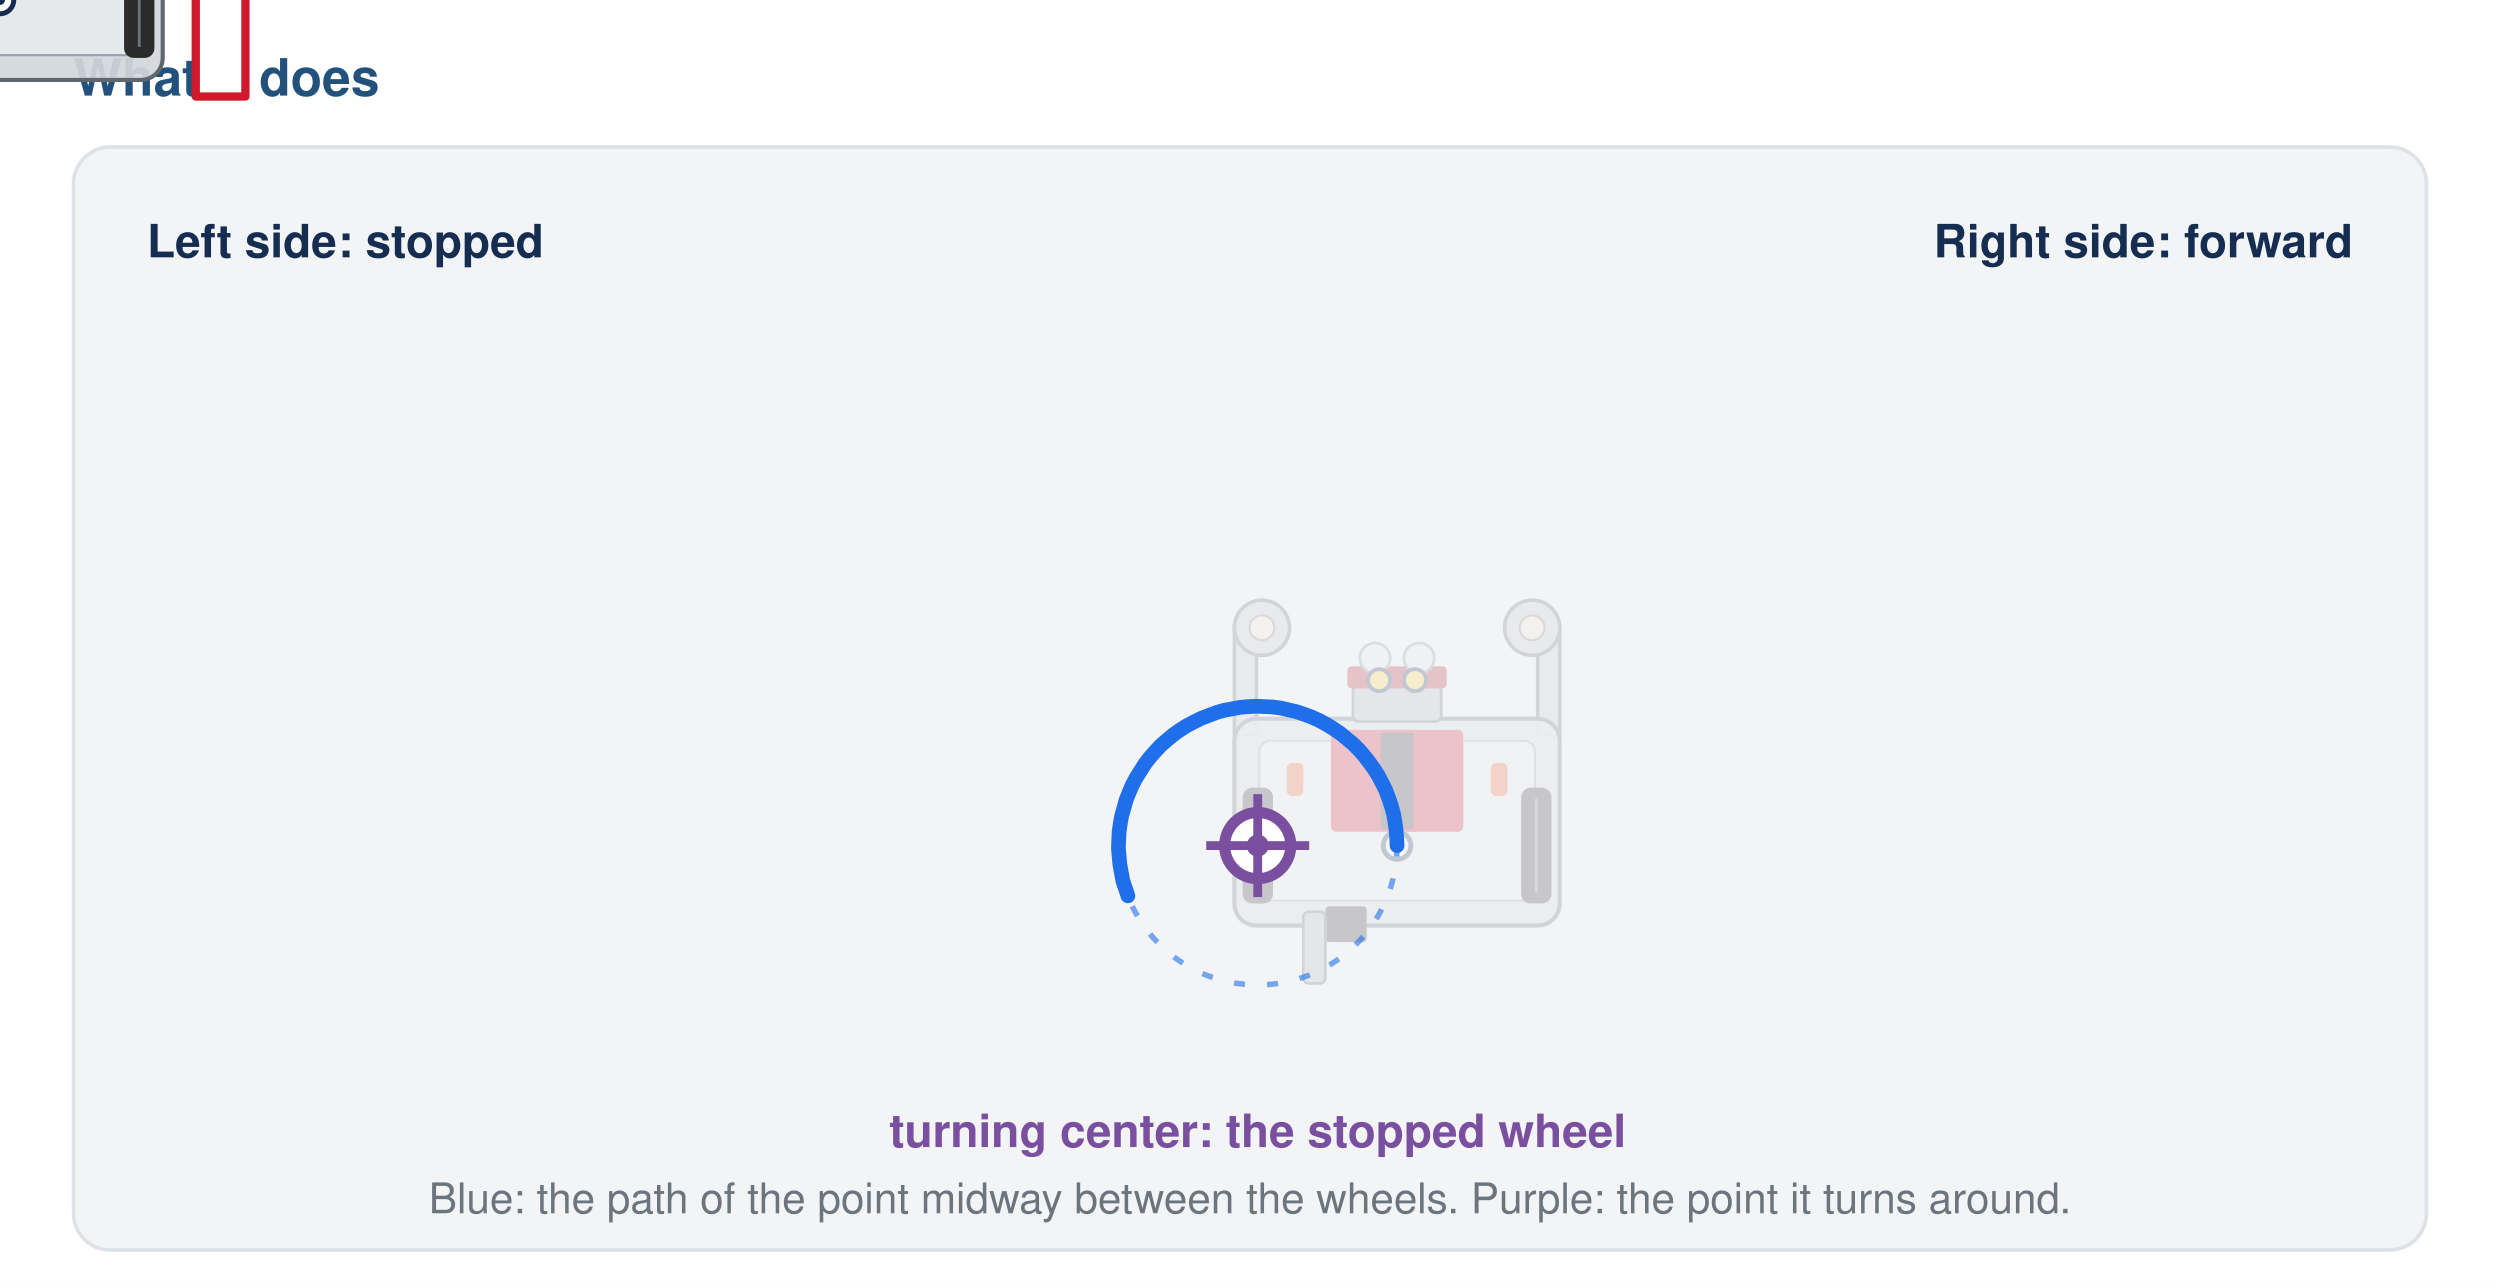
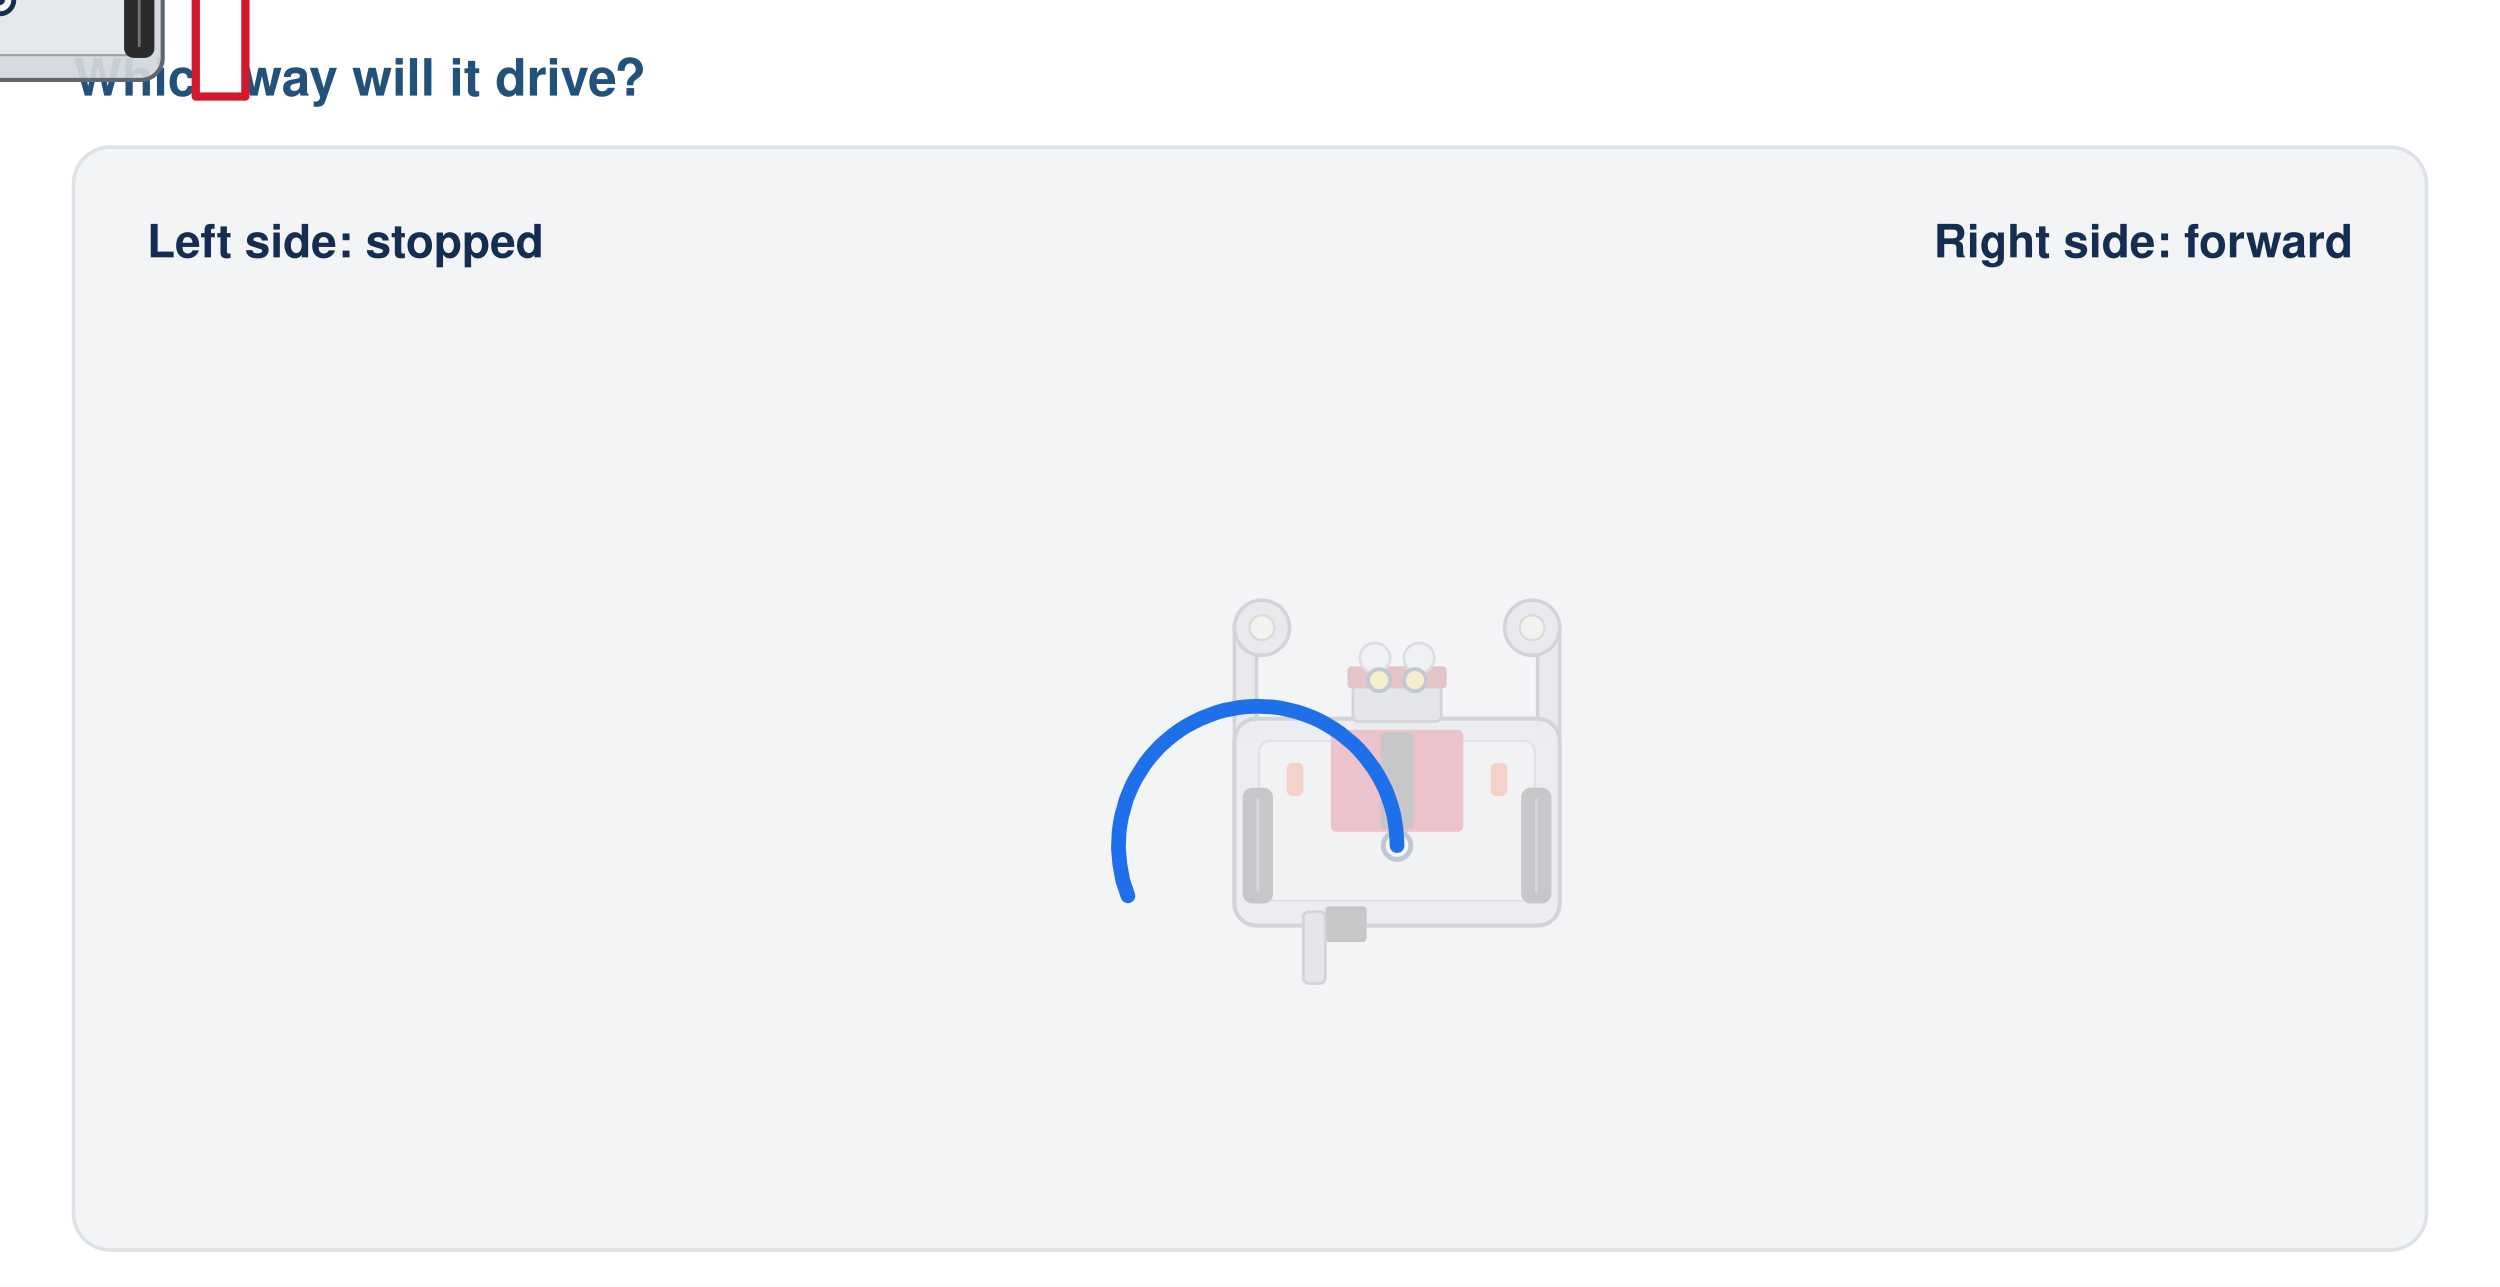
- <svg xmlns="http://www.w3.org/2000/svg" viewBox="0 0 680 350" width="680" height="350" role="img" aria-labelledby="fT fD">
+ <svg xmlns="http://www.w3.org/2000/svg" data-hold="6.30" viewBox="0 0 680 350" width="680" height="350" role="img" aria-labelledby="fT fD">
  <style>
    .h   { font-family: Montserrat, Helvetica, Arial, sans-serif; font-size: 14px; font-weight: 700; fill: #22527B; }
    .n   { font-family: Montserrat, Helvetica, Arial, sans-serif; font-size: 12.5px; fill: #343A40; }
    .nb  { font-family: Montserrat, Helvetica, Arial, sans-serif; font-size: 12.5px; font-weight: 700; fill: #142D50; }
    .sm  { font-family: Montserrat, Helvetica, Arial, sans-serif; font-size: 11.5px; fill: #6C757D; }
    .ax  { font-family: Montserrat, Helvetica, Arial, sans-serif; font-size: 12px; font-weight: 700; fill: #6C757D; }
    .m   { font-family: ui-monospace, SFMono-Regular, Menlo, Consolas, monospace; font-size: 12.5px; font-weight: 700; fill: #142D50; }
    .ms  { font-family: ui-monospace, SFMono-Regular, Menlo, Consolas, monospace; font-size: 11.5px; font-weight: 600; fill: #343A40; }
  </style>
  <defs>
    <marker id="aB" viewBox="0 0 10 10" refX="8" refY="5" markerWidth="5" markerHeight="5" orient="auto-start-reverse">
      <path d="M0,0 L10,5 L0,10 z" fill="#22527B" />
    </marker>
    <marker id="aW" viewBox="0 0 10 10" refX="7" refY="5" markerWidth="4" markerHeight="4" orient="auto">
      <path d="M0,0 L10,5 L0,10 z" fill="#FFFFFF" />
    </marker>
    <marker id="aG" viewBox="0 0 10 10" refX="8" refY="5" markerWidth="5" markerHeight="5" orient="auto-start-reverse">
      <path d="M0,0 L10,5 L0,10 z" fill="#6C757D" />
    </marker>
    <marker id="aR" viewBox="0 0 10 10" refX="8" refY="5" markerWidth="5" markerHeight="5" orient="auto-start-reverse">
      <path d="M0,0 L10,5 L0,10 z" fill="#D1182C" />
    </marker>
    <marker id="aGr" viewBox="0 0 10 10" refX="8" refY="5" markerWidth="5" markerHeight="5" orient="auto-start-reverse">
      <path d="M0,0 L10,5 L0,10 z" fill="#2E7D32" />
    </marker>
    <marker id="pcArr" viewBox="0 0 10 10" refX="8" refY="5" markerWidth="7" markerHeight="7" orient="auto-start-reverse">
      <path d="M0,0 L10,5 L0,10 z" fill="#6C757D" />
    </marker>
    <marker id="pcDim" viewBox="0 0 10 10" refX="5" refY="5" markerWidth="8" markerHeight="8" orient="auto-start-reverse">
      <path d="M0,1 L5,5 L0,9" fill="none" stroke="#142D50" stroke-width="1.6" />
    </marker>
    <g id="pcXRP" stroke-linejoin="round">
      <rect x="-59" y="-80" width="8" height="40" fill="#C3C8CD" stroke="#5F666D" stroke-width="1.3" />
      <rect x="51" y="-80" width="8" height="40" fill="#C3C8CD" stroke="#5F666D" stroke-width="1.3" />
      <rect x="-59" y="-46" width="118" height="75" rx="8" fill="#D3D7DB" fill-opacity="0.92" stroke="#5F666D" stroke-width="1.5" />
      <rect x="-50" y="-38" width="100" height="58" rx="4" fill="#E9ECEF" fill-opacity="0.85" stroke="#9AA1A8" stroke-width="0.8" />
      <circle cx="-49" cy="-79" r="10" fill="#C3C8CD" stroke="#5F666D" stroke-width="1.3" />
      <circle cx="49" cy="-79" r="10" fill="#C3C8CD" stroke="#5F666D" stroke-width="1.3" />
      <circle cx="-49" cy="-79" r="4.5" fill="#F1EBDD" stroke="#8A7E62" stroke-width="0.8" />
      <circle cx="49" cy="-79" r="4.5" fill="#F1EBDD" stroke="#8A7E62" stroke-width="0.8" />
      <rect x="-56" y="-21" width="11" height="42" rx="3.5" fill="#2B2B2B" />
      <rect x="45" y="-21" width="11" height="42" rx="3.5" fill="#2B2B2B" />
      <line x1="-50.5" y1="-17" x2="-50.5" y2="17" stroke="#6C757D" stroke-width="1" />
      <line x1="50.5" y1="-17" x2="50.5" y2="17" stroke="#6C757D" stroke-width="1" />
      <rect x="-40" y="-30" width="6" height="12" rx="2" fill="#F05A28" />
      <rect x="34" y="-30" width="6" height="12" rx="2" fill="#F05A28" />
      <rect x="-24" y="-42" width="48" height="37" rx="2" fill="#D1182C" />
      <rect x="-6" y="-41" width="12" height="35" rx="1" fill="#2B2B2B" />
      <rect x="-26" y="22" width="15" height="13" rx="1.5" fill="#2B2B2B" />
      <rect x="-34" y="24" width="8" height="26" rx="2" fill="#AEB4BA" stroke="#5F666D" stroke-width="1" />
      <rect x="-16" y="-58" width="32" height="13" rx="2" fill="#AEB4BA" stroke="#5F666D" stroke-width="1" />
      <rect x="-18" y="-65" width="36" height="8" rx="1.5" fill="#B5172A" />
      <circle cx="-8" cy="-68" r="5.5" fill="#E4E7EA" stroke="#868E96" stroke-width="1" />
      <circle cx="8" cy="-68" r="5.5" fill="#E4E7EA" stroke="#868E96" stroke-width="1" />
      <circle cx="-6.5" cy="-60" r="4" fill="#FFD43B" stroke="#142D50" stroke-width="1.4" />
      <circle cx="6.5" cy="-60" r="4" fill="#FFD43B" stroke="#142D50" stroke-width="1.4" />
      <circle cx="0" cy="0" r="5" fill="#FFFFFF" stroke="#142D50" stroke-width="1.8" />
      <circle cx="0" cy="0" r="1.8" fill="#142D50" />
    </g>
    <g id="pcGhost" fill="none" stroke="#343A40" stroke-width="1.4" stroke-dasharray="4 3">
      <path d="M -51 -46 V -72 M 51 -46 V -72 M -59 -36 V -79 M 59 -36 V -79 M -59 -46 H 59" />
      <circle cx="-49" cy="-79" r="10" />
      <circle cx="49" cy="-79" r="10" />
      <rect x="-18" y="-65" width="36" height="8" rx="1.5" />
      <circle cx="-6.5" cy="-60" r="4.5" fill="#FFFFFF" stroke="#D1182C" stroke-width="2.4" stroke-dasharray="none" />
      <circle cx="6.5" cy="-60" r="4.5" fill="#FFFFFF" stroke="#D1182C" stroke-width="2.4" stroke-dasharray="none" />
    </g>
  </defs>
  <style>.halo{paint-order:stroke;stroke:#F3F4F6;stroke-width:5px;stroke-linejoin:round}</style>
  <rect width="680" height="350" fill="#FFFFFF" />
-   <text class="h" x="20" y="26">What it does</text>
+   <text class="h" x="20" y="26">Which way will it drive?</text>
  <rect x="20" y="40" width="640" height="300" rx="10" fill="#F3F4F6" stroke="#DEE2E6" />
  <g opacity="0.22" transform="translate(380 230) rotate(0) scale(0.75)">
    <use href="#pcXRP" />
  </g>
-   <circle cx="342.1" cy="230.0" r="37.9" fill="none" stroke="#1F6FEB" stroke-width="1.5" stroke-dasharray="3 6" opacity="0.6" />
  <polyline points="380.0,230.0 379.9,227.8 379.7,225.6 379.4,223.4 379.0,221.2 378.4,219.1 377.7,217.0 376.9,214.9 375.9,212.9 374.9,211.0 373.7,209.1 372.4,207.3 371.0,205.5 369.6,203.9 368.0,202.3 366.3,200.9 364.6,199.5 362.7,198.2 360.9,197.1 358.9,196.0 356.9,195.1 354.8,194.3 352.7,193.6 350.6,193.1 348.4,192.6 346.2,192.3 344.0,192.2 341.8,192.1 339.5,192.2 337.3,192.4 335.2,192.8 333.0,193.2 330.9,193.8 328.8,194.6 326.7,195.4 324.7,196.4 322.8,197.4 320.9,198.6 319.1,199.9 317.4,201.3 315.7,202.8 314.2,204.4 312.7,206.1 311.4,207.8 310.2,209.7 309.0,211.6 308.0,213.5 307.1,215.6 306.3,217.6 305.7,219.8 305.1,221.9 304.7,224.1 304.4,226.3 304.3,228.5 304.2,230.7 304.4,232.9 304.6,235.1 305.0,237.3 305.4,239.5 306.1,241.6 306.8,243.7" fill="none" stroke="#1F6FEB" stroke-width="4" stroke-linecap="round" stroke-dasharray="133 153">
    <animate attributeName="stroke-dashoffset" values="133;133;0;0;133" keyTimes="0;0.136;0.711;0.953;1" dur="6.61s" repeatCount="indefinite" />
  </polyline>
  <g>
    <animate attributeName="opacity" values="1;1;0;0;1" keyTimes="0;0.953;0.999;1;1" dur="6.61s" repeatCount="indefinite" />
    <animateTransform attributeName="transform" type="translate" values="380.0 230.0;380.0 230.0;379.9 227.8;379.7 225.6;379.4 223.4;379.0 221.2;378.4 219.1;377.7 217.0;376.9 214.9;375.9 212.9;374.9 211.0;373.7 209.1;372.4 207.3;371.0 205.5;369.6 203.9;368.0 202.3;366.3 200.9;364.6 199.5;362.7 198.2;360.9 197.1;358.9 196.0;356.9 195.1;354.8 194.3;352.7 193.6;350.6 193.1;348.4 192.6;346.2 192.3;344.0 192.2;341.8 192.1;339.5 192.2;337.3 192.4;335.2 192.8;333.0 193.2;330.9 193.8;328.8 194.6;326.7 195.4;324.7 196.4;322.8 197.4;320.9 198.6;319.1 199.9;317.4 201.3;315.7 202.8;314.2 204.4;312.7 206.1;311.4 207.8;310.2 209.7;309.0 211.6;308.0 213.5;307.1 215.6;306.3 217.6;305.7 219.8;305.1 221.9;304.7 224.1;304.4 226.3;304.3 228.5;304.2 230.7;304.4 232.9;304.6 235.1;305.0 237.3;305.4 239.5;306.1 241.6;306.8 243.7;306.8 243.7;306.8 243.7;380.0 230.0" keyTimes="0;0.136;0.146;0.155;0.165;0.174;0.184;0.194;0.203;0.213;0.222;0.232;0.242;0.251;0.261;0.27;0.28;0.289;0.299;0.309;0.318;0.328;0.337;0.347;0.357;0.366;0.376;0.385;0.395;0.404;0.414;0.424;0.433;0.443;0.452;0.462;0.472;0.481;0.491;0.5;0.51;0.519;0.529;0.539;0.548;0.558;0.567;0.577;0.586;0.596;0.606;0.615;0.625;0.634;0.644;0.654;0.663;0.673;0.682;0.692;0.701;0.711;0.953;0.998;1" dur="6.61s" repeatCount="indefinite" />
    <g>
      <animateTransform attributeName="transform" type="rotate" values="0.0;0.0;-3.4;-6.7;-10.1;-13.4;-16.8;-20.1;-23.5;-26.8;-30.2;-33.5;-36.9;-40.2;-43.6;-46.9;-50.3;-53.7;-57.0;-60.4;-63.7;-67.1;-70.4;-73.8;-77.1;-80.5;-83.8;-87.2;-90.5;-93.9;-97.2;-100.6;-104.0;-107.3;-110.7;-114.0;-117.4;-120.7;-124.1;-127.4;-130.8;-134.1;-137.5;-140.8;-144.2;-147.5;-150.9;-154.3;-157.6;-161.0;-164.3;-167.7;-171.0;-174.4;-177.7;-181.1;-184.4;-187.8;-191.1;-194.5;-197.8;-201.2;-201.2;-201.2;0.0" keyTimes="0;0.136;0.146;0.155;0.165;0.174;0.184;0.194;0.203;0.213;0.222;0.232;0.242;0.251;0.261;0.27;0.28;0.289;0.299;0.309;0.318;0.328;0.337;0.347;0.357;0.366;0.376;0.385;0.395;0.404;0.414;0.424;0.433;0.443;0.452;0.462;0.472;0.481;0.491;0.5;0.51;0.519;0.529;0.539;0.548;0.558;0.567;0.577;0.586;0.596;0.606;0.615;0.625;0.634;0.644;0.654;0.663;0.673;0.682;0.692;0.701;0.711;0.953;0.998;1" dur="6.61s" repeatCount="indefinite" />
      <g transform="scale(0.75)">
        <use href="#pcXRP" />
        <g transform="translate(-80 0)">
          <rect x="-13" y="-13" width="26" height="26" rx="4" fill="#FFFFFF" stroke="#D1182C" stroke-width="3" />
          <path d="M -7 0 h 14" stroke="#D1182C" stroke-width="4" />
        </g>
        <g transform="translate(80 0)">
          <path d="M -9 35.0 L -9 -35.0 L -20 -35.0 L 0 -55.0 L 20 -35.0 L 9 -35.0 L 9 35.0 Z" fill="#FFFFFF" stroke="#D1182C" stroke-width="3" stroke-linejoin="round" />
        </g>
-         <line x1="0" y1="0" x2="-50.5" y2="0" stroke="#7B4FA0" stroke-width="4.3" stroke-dasharray="9.3 6.7" />
+         <line x1="0" y1="0" x2="-50.5" y2="0" stroke="#7B4FA0" stroke-width="4.3" stroke-dasharray="9.3 6.7" opacity="0">
+           <animate attributeName="opacity" values="0;1;0" keyTimes="0;0.136;0.999" calcMode="discrete" dur="6.61s" repeatCount="indefinite" />
+         </line>
      </g>
    </g>
  </g>
-   <g>
-     <circle cx="342.1" cy="230.0" r="9" fill="#FFFFFF" stroke="#7B4FA0" stroke-width="3" />
-     <path d="M 328.1 230.0 h 28 M 342.1 216.0 v 28" stroke="#7B4FA0" stroke-width="2.4" />
-     <circle cx="342.1" cy="230.0" r="3" fill="#7B4FA0" />
+   <g opacity="0">
+     <animate attributeName="opacity" values="0;1;0" keyTimes="0;0.136;0.999" calcMode="discrete" dur="6.61s" repeatCount="indefinite" />
+     <circle cx="342.1" cy="230.0" r="37.9" fill="none" stroke="#1F6FEB" stroke-width="1.5" stroke-dasharray="3 6" opacity="0.6" />
+     <g>
+       <circle cx="342.1" cy="230.0" r="9" fill="#FFFFFF" stroke="#7B4FA0" stroke-width="3" />
+       <path d="M 328.1 230.0 h 28 M 342.1 216.0 v 28" stroke="#7B4FA0" stroke-width="2.4" />
+       <circle cx="342.1" cy="230.0" r="3" fill="#7B4FA0" />
+     </g>
+     <text class="nb halo" x="342.1" y="312.0" text-anchor="middle" style="fill:#7B4FA0">turning center: the stopped wheel</text>
+     <text class="sm" x="340" y="330" text-anchor="middle">Blue: the path of the point midway between the wheels. Purple: the point it turns around.</text>
  </g>
-   <text class="nb halo" x="342.1" y="312.0" text-anchor="middle" style="fill:#7B4FA0">turning center: the stopped wheel</text>
  <text class="nb" x="40" y="70">Left side: stopped</text>
  <text class="nb" x="640" y="70" text-anchor="end">Right side: forward</text>
-   <text class="sm" x="340" y="330" text-anchor="middle">Blue: the path of the point midway between the wheels. Purple: the point it turns around.</text>
</svg>
